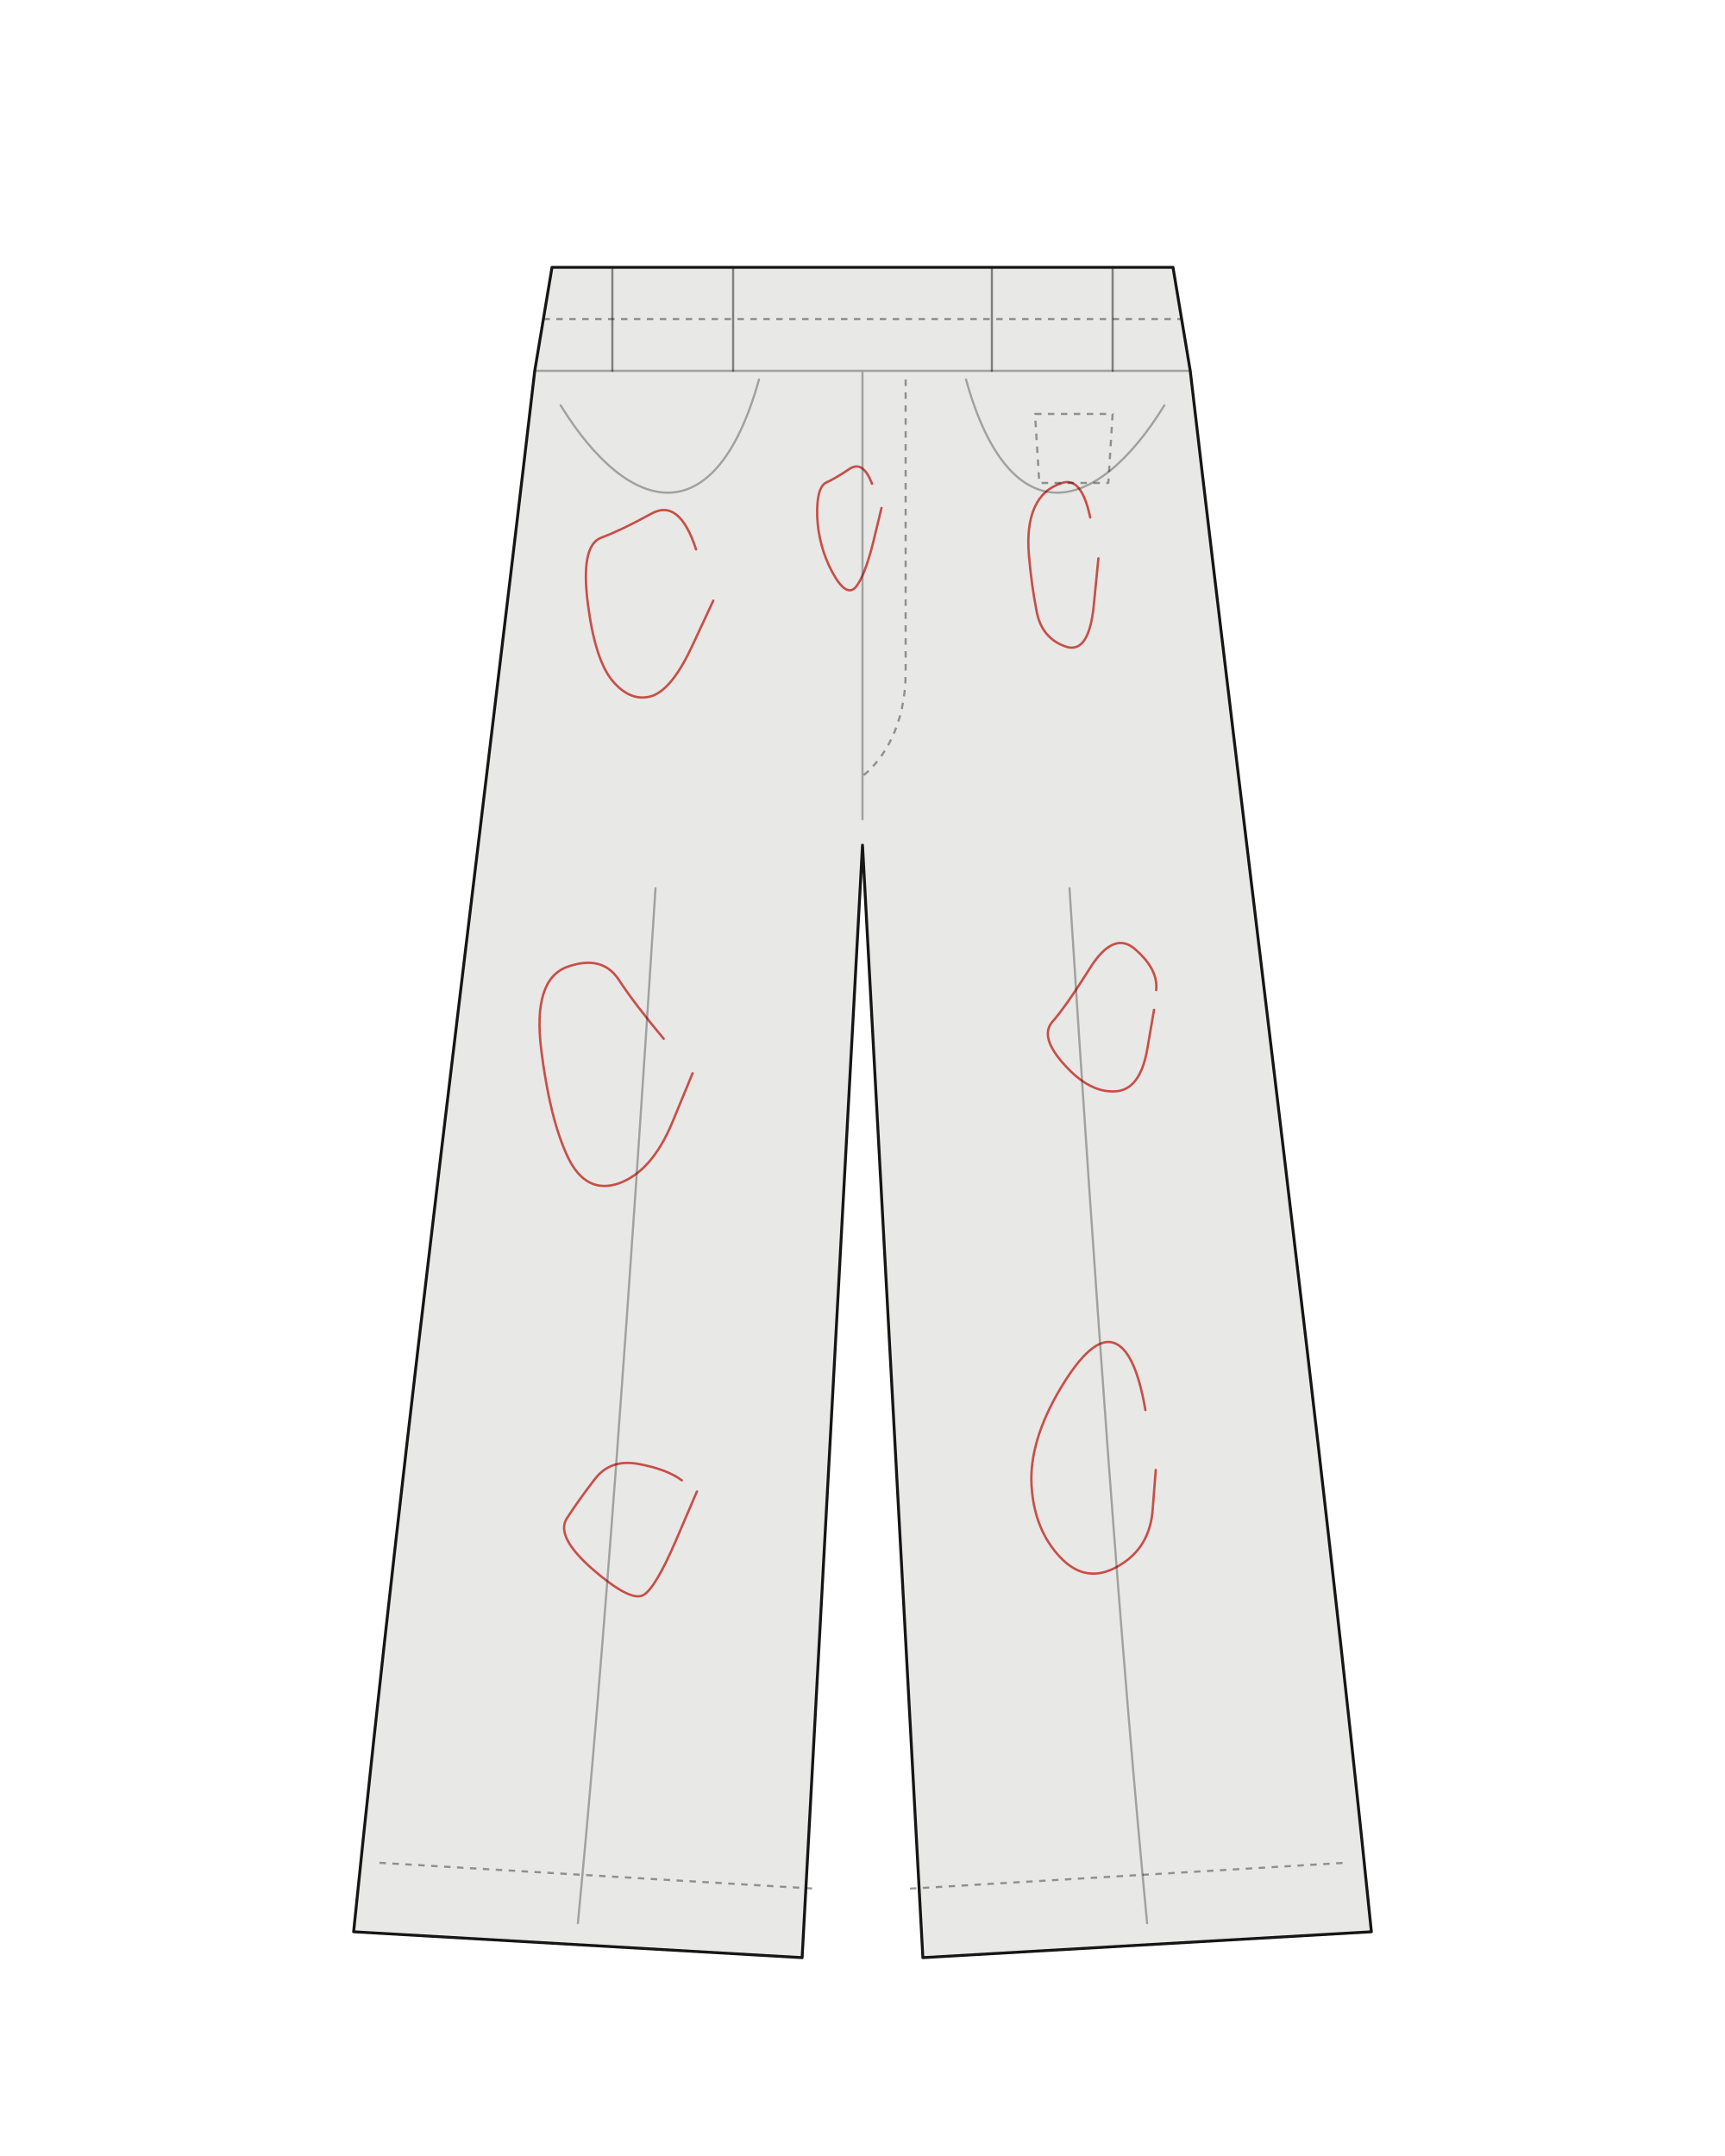
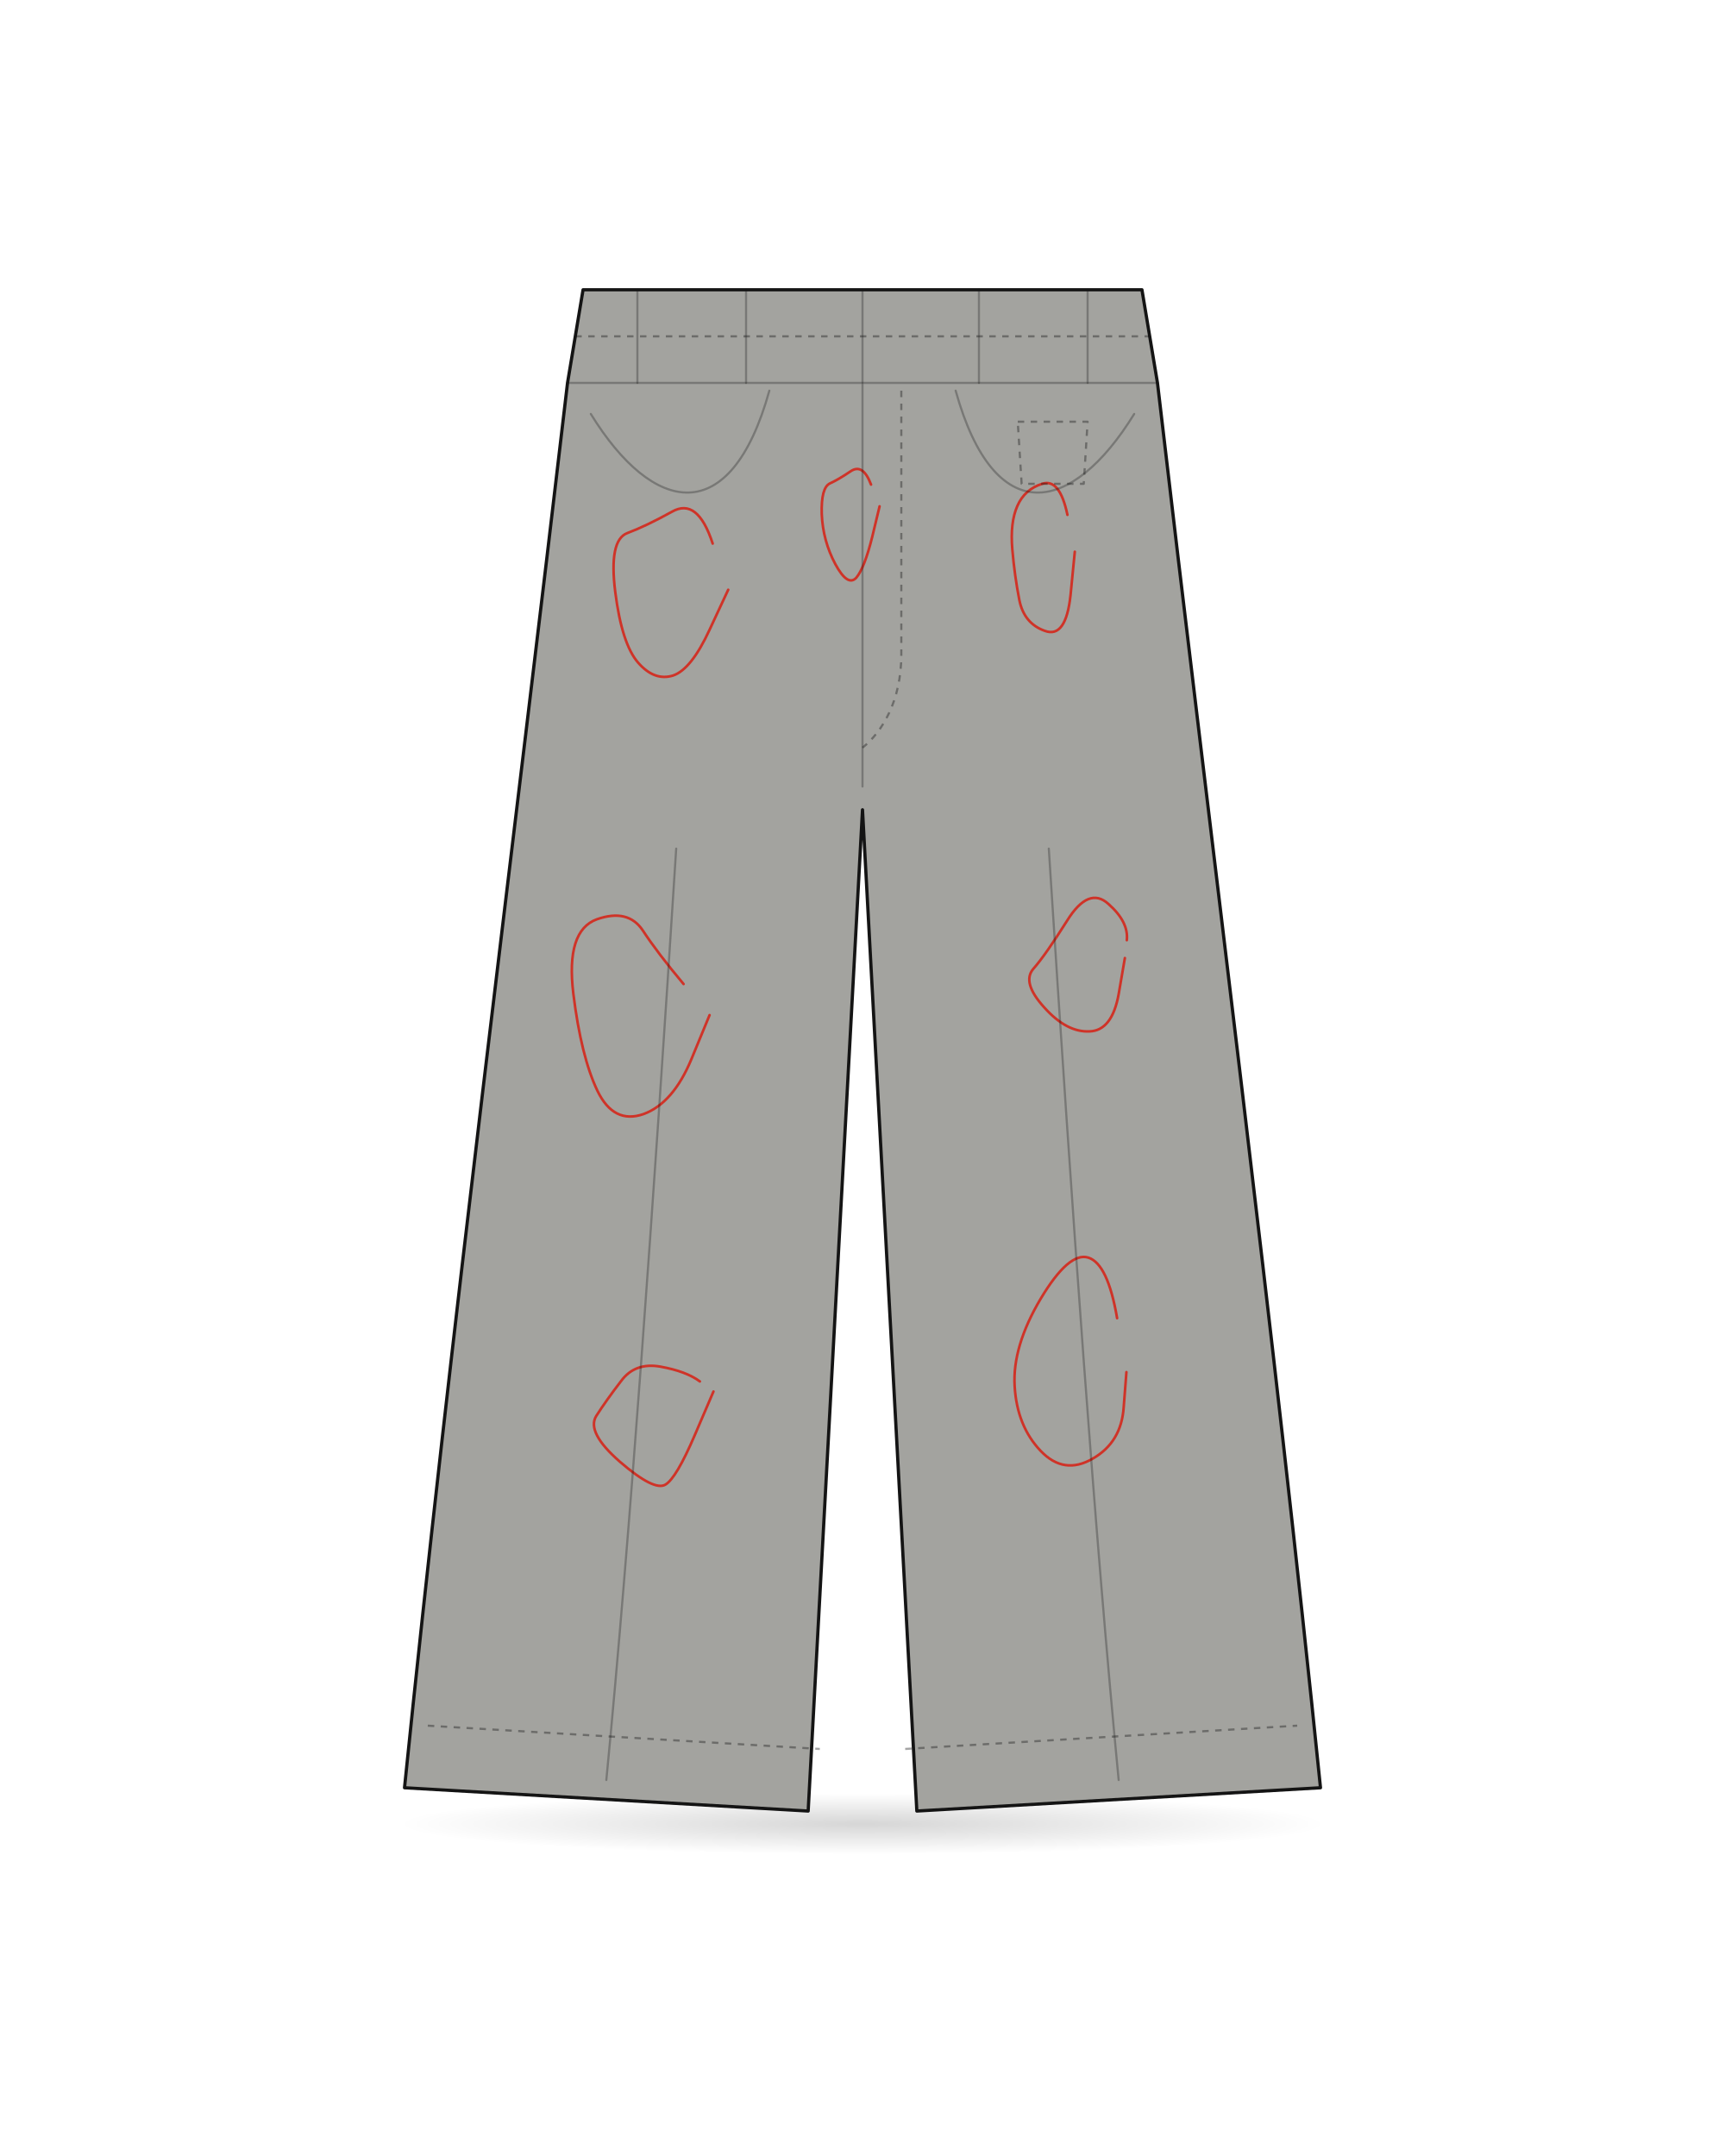
<svg xmlns="http://www.w3.org/2000/svg" viewBox="0 0 400 500" width="800" height="1000" preserveAspectRatio="xMidYMid slice">
-   <clipPath id="c3">
-     <path d="M128 62 L272 62 L276 86 C290 206 306 330 318 448 L214 454 L200 196 L186 454 L82 448 C94 330 110 206 124 86 Z" />
-   </clipPath>
-   <path d="M128 62 L272 62 L276 86 C290 206 306 330 318 448 L214 454 L200 196 L186 454 L82 448 C94 330 110 206 124 86 Z" fill="#8C8C88" fill-opacity="0.2" />
-   <g clip-path="url(#c3)">
-     <path d="M165.4 139.3 Q165.4 139.3 160.6 149.6 Q155.9 159.8 151.2 161.4 Q146.4 162.9 142.2 158.1 Q138.0 153.3 136.3 139.9 Q134.6 126.5 139.4 124.7 Q144.2 122.9 150.9 119.2 Q157.5 115.4 161.4 127.4" fill="none" stroke="#C2342C" stroke-width="1.1" stroke-linecap="round" stroke-linejoin="round" vector-effect="non-scaling-stroke" opacity="0.85" />
-     <path d="M254.7 129.5 Q254.7 129.5 253.6 140.7 Q252.4 151.9 247.0 149.9 Q241.6 148.0 240.4 141.9 Q239.2 135.8 238.6 128.9 Q238.0 122.0 239.9 117.7 Q241.8 113.4 246.3 112.0 Q250.8 110.5 252.8 120.0" fill="none" stroke="#C2342C" stroke-width="1.1" stroke-linecap="round" stroke-linejoin="round" vector-effect="non-scaling-stroke" opacity="0.85" />
-     <path d="M160.6 248.9 Q160.6 248.9 155.9 260.3 Q151.2 271.6 143.6 274.4 Q135.9 277.1 131.7 268.4 Q127.5 259.6 125.5 243.4 Q123.5 227.1 131.6 224.2 Q139.6 221.4 143.4 227.1 Q147.2 232.9 153.9 240.9" fill="none" stroke="#C2342C" stroke-width="1.1" stroke-linecap="round" stroke-linejoin="round" vector-effect="non-scaling-stroke" opacity="0.85" />
-     <path d="M267.6 234.2 Q267.6 234.2 266.0 243.5 Q264.3 252.9 258.5 253.1 Q252.6 253.4 246.8 246.9 Q241.0 240.5 244.0 237.0 Q247.1 233.5 252.7 224.6 Q258.3 215.6 263.4 220.3 Q268.6 224.9 268.1 229.6" fill="none" stroke="#C2342C" stroke-width="1.1" stroke-linecap="round" stroke-linejoin="round" vector-effect="non-scaling-stroke" opacity="0.85" />
-     <path d="M161.6 345.9 Q161.6 345.9 156.8 357.1 Q152.0 368.3 149.2 369.9 Q146.3 371.6 137.5 364.0 Q128.8 356.4 131.4 352.2 Q134.1 348.0 137.8 343.2 Q141.4 338.3 148.0 339.5 Q154.6 340.7 158.1 343.3" fill="none" stroke="#C2342C" stroke-width="1.1" stroke-linecap="round" stroke-linejoin="round" vector-effect="non-scaling-stroke" opacity="0.85" />
-     <path d="M268.0 340.9 Q268.0 340.9 267.3 349.9 Q266.7 359.0 259.3 363.2 Q251.9 367.5 245.9 361.2 Q239.8 354.8 239.2 344.5 Q238.6 334.3 245.9 322.0 Q253.2 309.8 258.2 311.4 Q263.2 313.0 265.6 327.0" fill="none" stroke="#C2342C" stroke-width="1.1" stroke-linecap="round" stroke-linejoin="round" vector-effect="non-scaling-stroke" opacity="0.85" />
-     <path d="M204.4 117.8 Q204.4 117.8 202.5 125.7 Q200.5 133.7 198.4 136.2 Q196.2 138.6 193.0 132.7 Q189.8 126.7 189.5 119.8 Q189.3 113.0 191.6 111.9 Q193.8 110.9 196.9 108.8 Q200.1 106.6 202.2 112.2" fill="none" stroke="#C2342C" stroke-width="1.1" stroke-linecap="round" stroke-linejoin="round" vector-effect="non-scaling-stroke" opacity="0.85" />
+   <defs>
+     <radialGradient id="sh">
+       <stop offset="0" stop-color="#000" stop-opacity=".16" />
+       <stop offset="1" stop-color="#000" stop-opacity="0" />
+     </radialGradient>
+   </defs>
+   <ellipse cx="200" cy="423" rx="108" ry="7" fill="url(#sh)" />
+   <g transform="translate(200 420) scale(0.9) translate(-200 -454)">
+     <clipPath id="c">
+       <path d="M128 62 L272 62 L276 86 C290 206 306 330 318 448 L214 454 L200 196 L186 454 L82 448 C94 330 110 206 124 86 Z" />
+     </clipPath>
+     <path d="M128 62 L272 62 L276 86 C290 206 306 330 318 448 L214 454 L200 196 L186 454 L82 448 C94 330 110 206 124 86 Z" fill="#A3A39F" />
+     <g clip-path="url(#c)">
+       <path d="M165.4 139.3 Q165.4 139.3 160.6 149.6 Q155.9 159.8 151.2 161.4 Q146.4 162.9 142.2 158.1 Q138.0 153.3 136.3 139.9 Q134.6 126.5 139.4 124.7 Q144.2 122.9 150.9 119.2 Q157.5 115.4 161.4 127.4" fill="none" stroke="#CF3328" stroke-width="1.2" stroke-linecap="round" stroke-linejoin="round" vector-effect="non-scaling-stroke" />
+       <path d="M254.7 129.5 Q254.7 129.5 253.6 140.7 Q252.4 151.9 247.0 149.9 Q241.6 148.0 240.4 141.9 Q239.2 135.8 238.6 128.9 Q238.0 122.0 239.9 117.7 Q241.8 113.4 246.3 112.0 Q250.8 110.5 252.8 120.0" fill="none" stroke="#CF3328" stroke-width="1.2" stroke-linecap="round" stroke-linejoin="round" vector-effect="non-scaling-stroke" />
+       <path d="M160.6 248.9 Q160.6 248.9 155.9 260.3 Q151.2 271.6 143.6 274.4 Q135.9 277.1 131.7 268.4 Q127.5 259.6 125.5 243.4 Q123.5 227.1 131.6 224.2 Q139.6 221.4 143.4 227.1 Q147.2 232.9 153.9 240.9" fill="none" stroke="#CF3328" stroke-width="1.2" stroke-linecap="round" stroke-linejoin="round" vector-effect="non-scaling-stroke" />
+       <path d="M267.6 234.2 Q267.6 234.2 266.0 243.5 Q264.3 252.9 258.5 253.1 Q252.6 253.4 246.8 246.9 Q241.0 240.5 244.0 237.0 Q247.1 233.5 252.7 224.6 Q258.3 215.6 263.4 220.3 Q268.6 224.9 268.1 229.6" fill="none" stroke="#CF3328" stroke-width="1.2" stroke-linecap="round" stroke-linejoin="round" vector-effect="non-scaling-stroke" />
+       <path d="M161.6 345.9 Q161.6 345.9 156.8 357.1 Q152.0 368.3 149.2 369.9 Q146.3 371.6 137.5 364.0 Q128.8 356.4 131.4 352.2 Q134.1 348.0 137.8 343.2 Q141.4 338.3 148.0 339.5 Q154.6 340.7 158.1 343.3" fill="none" stroke="#CF3328" stroke-width="1.2" stroke-linecap="round" stroke-linejoin="round" vector-effect="non-scaling-stroke" />
+       <path d="M268.0 340.9 Q268.0 340.9 267.3 349.9 Q266.7 359.0 259.3 363.2 Q251.9 367.5 245.9 361.2 Q239.8 354.8 239.2 344.5 Q238.6 334.3 245.9 322.0 Q253.2 309.8 258.2 311.4 Q263.2 313.0 265.6 327.0" fill="none" stroke="#CF3328" stroke-width="1.2" stroke-linecap="round" stroke-linejoin="round" vector-effect="non-scaling-stroke" />
+       <path d="M204.4 117.8 Q204.4 117.8 202.5 125.7 Q200.5 133.7 198.4 136.2 Q196.2 138.6 193.0 132.7 Q189.8 126.7 189.5 119.8 Q189.3 113.0 191.6 111.9 Q193.8 110.9 196.9 108.8 Q200.1 106.6 202.2 112.2" fill="none" stroke="#CF3328" stroke-width="1.2" stroke-linecap="round" stroke-linejoin="round" vector-effect="non-scaling-stroke" />
+     </g>
+     <path d="M124 86 L276 86 M200 86 L200 190 M130 94 C146 120 166 124 176 88 M270 94 C254 120 234 124 224 88 M152 206 C146 300 140 384 134 446 M248 206 C254 300 260 384 266 446" fill="none" stroke="#141414" stroke-width="1" stroke-linecap="round" stroke-linejoin="round" vector-effect="non-scaling-stroke" stroke-opacity="0.3" />
+     <path d="M126 74 L274 74 M210 88 L210 156 C210 168 205 176 200 180 M88 432 L189 438 M211 438 L312 432 M240 96 L258 96 L257 112 L241 112 Z" fill="none" stroke="#141414" stroke-width="1" stroke-linecap="butt" stroke-linejoin="round" vector-effect="non-scaling-stroke" stroke-dasharray="3 3" stroke-opacity="0.38" />
+     <path d="M142 62 L142 86 M170 62 L170 86 M200 62 L200 86 M230 62 L230 86 M258 62 L258 86" fill="none" stroke="#141414" stroke-width="1" stroke-linecap="round" stroke-linejoin="round" vector-effect="non-scaling-stroke" stroke-opacity="0.3" />
+     <path d="M128 62 L272 62 L276 86 C290 206 306 330 318 448 L214 454 L200 196 L186 454 L82 448 C94 330 110 206 124 86 Z" fill="none" stroke="#141414" stroke-width="1.5" stroke-linecap="round" stroke-linejoin="round" vector-effect="non-scaling-stroke" />
  </g>
-   <path d="M124 86 L276 86 M200 86 L200 190 M130 94 C146 120 166 124 176 88 M270 94 C254 120 234 124 224 88 M152 206 C146 300 140 384 134 446 M248 206 C254 300 260 384 266 446" fill="none" stroke="#161616" stroke-width="1" stroke-linecap="round" stroke-linejoin="round" vector-effect="non-scaling-stroke" opacity="0.34" />
-   <path d="M126 74 L274 74 M210 88 L210 156 C210 168 205 176 200 180 M88 432 L189 438 M211 438 L312 432 M240 96 L258 96 L257 112 L241 112 Z" fill="none" stroke="#161616" stroke-width="1" stroke-linecap="butt" stroke-linejoin="round" vector-effect="non-scaling-stroke" stroke-dasharray="3 3" opacity="0.42" />
-   <path d="M142 62 L142 86" fill="none" stroke="#161616" stroke-width="1" stroke-linecap="round" stroke-linejoin="round" vector-effect="non-scaling-stroke" opacity="0.5" />
-   <path d="M170 62 L170 86" fill="none" stroke="#161616" stroke-width="1" stroke-linecap="round" stroke-linejoin="round" vector-effect="non-scaling-stroke" opacity="0.5" />
-   <path d="M230 62 L230 86" fill="none" stroke="#161616" stroke-width="1" stroke-linecap="round" stroke-linejoin="round" vector-effect="non-scaling-stroke" opacity="0.5" />
-   <path d="M258 62 L258 86" fill="none" stroke="#161616" stroke-width="1" stroke-linecap="round" stroke-linejoin="round" vector-effect="non-scaling-stroke" opacity="0.5" />
-   <path d="M128 62 L272 62 L276 86 C290 206 306 330 318 448 L214 454 L200 196 L186 454 L82 448 C94 330 110 206 124 86 Z" fill="none" stroke="#161616" stroke-width="1.35" stroke-linecap="round" stroke-linejoin="round" vector-effect="non-scaling-stroke" />
</svg>
